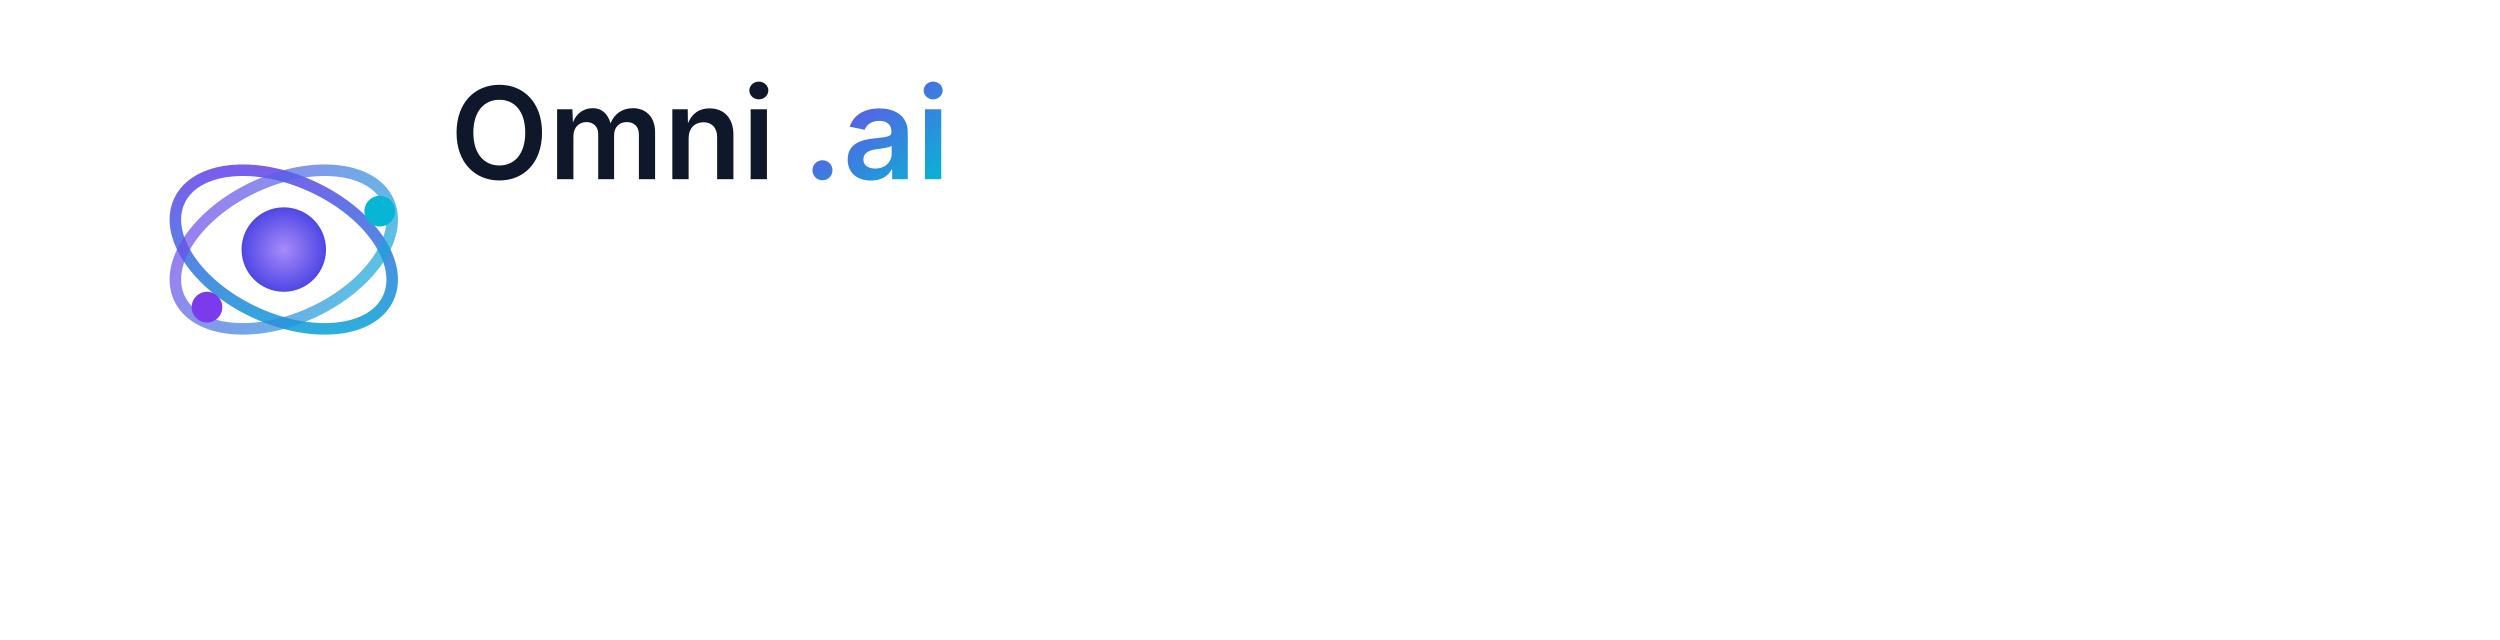
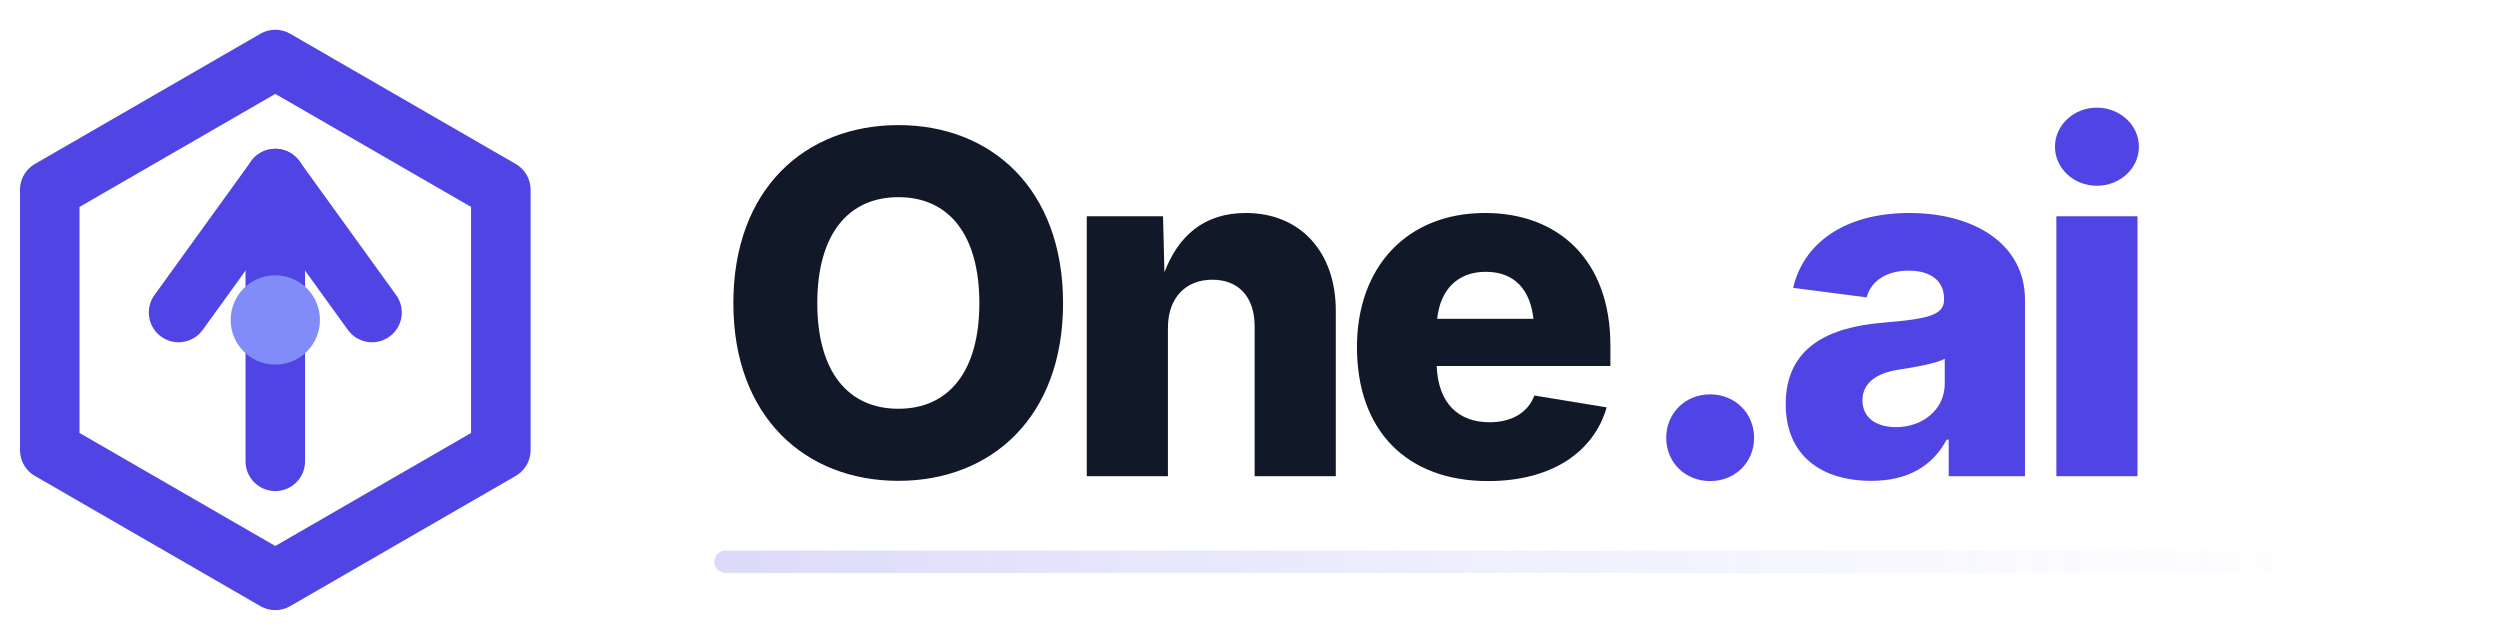
- <svg xmlns="http://www.w3.org/2000/svg" width="168" height="43" viewBox="0 0 360 100" fill="none">
+ <svg xmlns="http://www.w3.org/2000/svg" width="168" height="43" viewBox="0 0 168 43" fill="none">
+   <g id="Logo-Icon">
+     <path d="M18.5 4L33.655 12.75V30.25L18.5 39L3.345 30.25V12.75L18.5 4Z" stroke="#5044E5" stroke-width="4" stroke-linejoin="round" />
+     <path d="M18.5 12V31" stroke="#5044E5" stroke-width="4" stroke-linecap="round" />
+     <path d="M12 21L18.5 12L25 21" stroke="#5044E5" stroke-width="4" stroke-linecap="round" stroke-linejoin="round" />
+     <circle cx="18.5" cy="21.5" r="3" fill="#818CF8">
+       <animate attributeName="opacity" values="1;0.4;1" dur="2s" repeatCount="indefinite" />
+     </circle>
+   </g>
+   <g id="Logo-Text">
+     <text x="48" y="32" font-family="Inter, system-ui, -apple-system, sans-serif" font-size="32" font-weight="800" fill="#111827" style="letter-spacing: -1.5px;">
+       One<tspan fill="#5044E5">.ai</tspan>
+     </text>
+   </g>
+   <rect x="48" y="37" width="110" height="1.5" rx="0.75" fill="url(#line_grad)" fill-opacity="0.2" />
  <defs>
-     <linearGradient id="orbitGrad" x1="0" y1="0" x2="1" y2="1">
-       <stop offset="0%" stop-color="#7C3AED" />
-       <stop offset="100%" stop-color="#06B6D4" />
+     <linearGradient id="line_grad" x1="48" y1="37" x2="158" y2="37" gradientUnits="userSpaceOnUse">
+       <stop stop-color="#5044E5" />
+       <stop offset="1" stop-color="#818CF8" stop-opacity="0" />
    </linearGradient>
-     <radialGradient id="coreGrad" cx="50%" cy="50%" r="50%">
-       <stop offset="0%" stop-color="#A78BFA" />
-       <stop offset="100%" stop-color="#4F46E5" />
-     </radialGradient>
  </defs>
-   <g transform="translate(5,15) scale(0.6)">
-     <ellipse cx="40" cy="40" rx="30" ry="18" stroke="url(#orbitGrad)" stroke-width="3" transform="rotate(25 40 40)" opacity="0.9" />
-     <ellipse cx="40" cy="40" rx="30" ry="18" stroke="url(#orbitGrad)" stroke-width="3" transform="rotate(-25 40 40)" opacity="0.7" />
-     <circle cx="65" cy="30" r="4" fill="#06B6D4" />
-     <circle cx="20" cy="55" r="4" fill="#7C3AED" />
-     <circle cx="40" cy="40" r="11" fill="url(#coreGrad)" />
-   </g>
-   <text x="55" y="28" font-family="Poppins, Inter, sans-serif" font-size="20" font-weight="600" fill="#0F172A">
-     Omni
-   </text>
-   <text x="110" y="28" font-family="Poppins, Inter, sans-serif" font-size="20" font-weight="600" fill="url(#orbitGrad)">
-     .ai
-   </text>
</svg>
